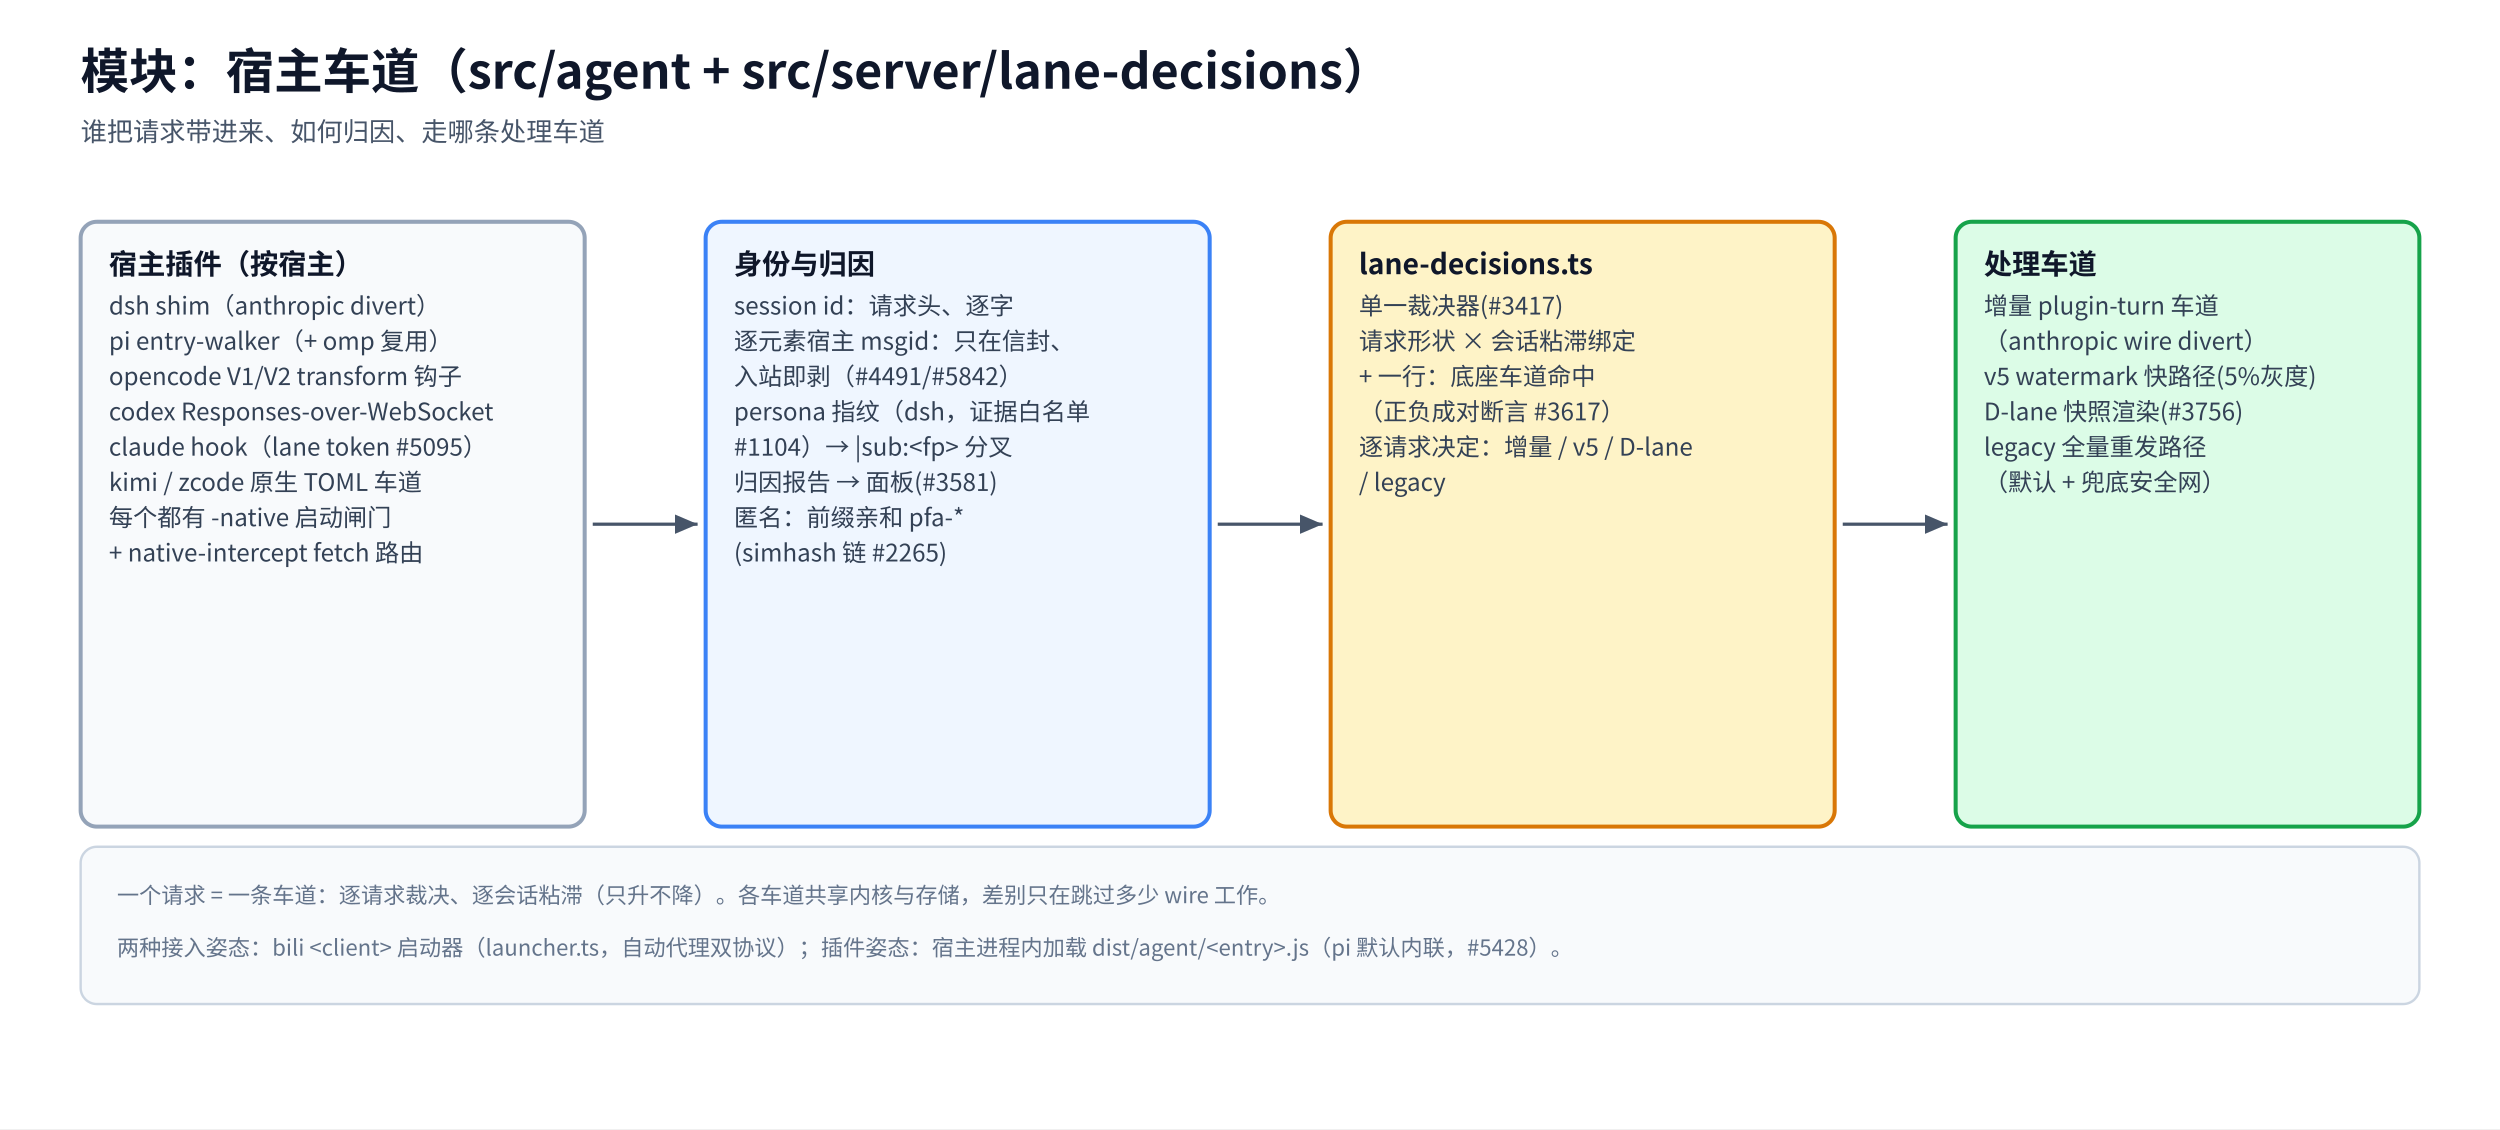
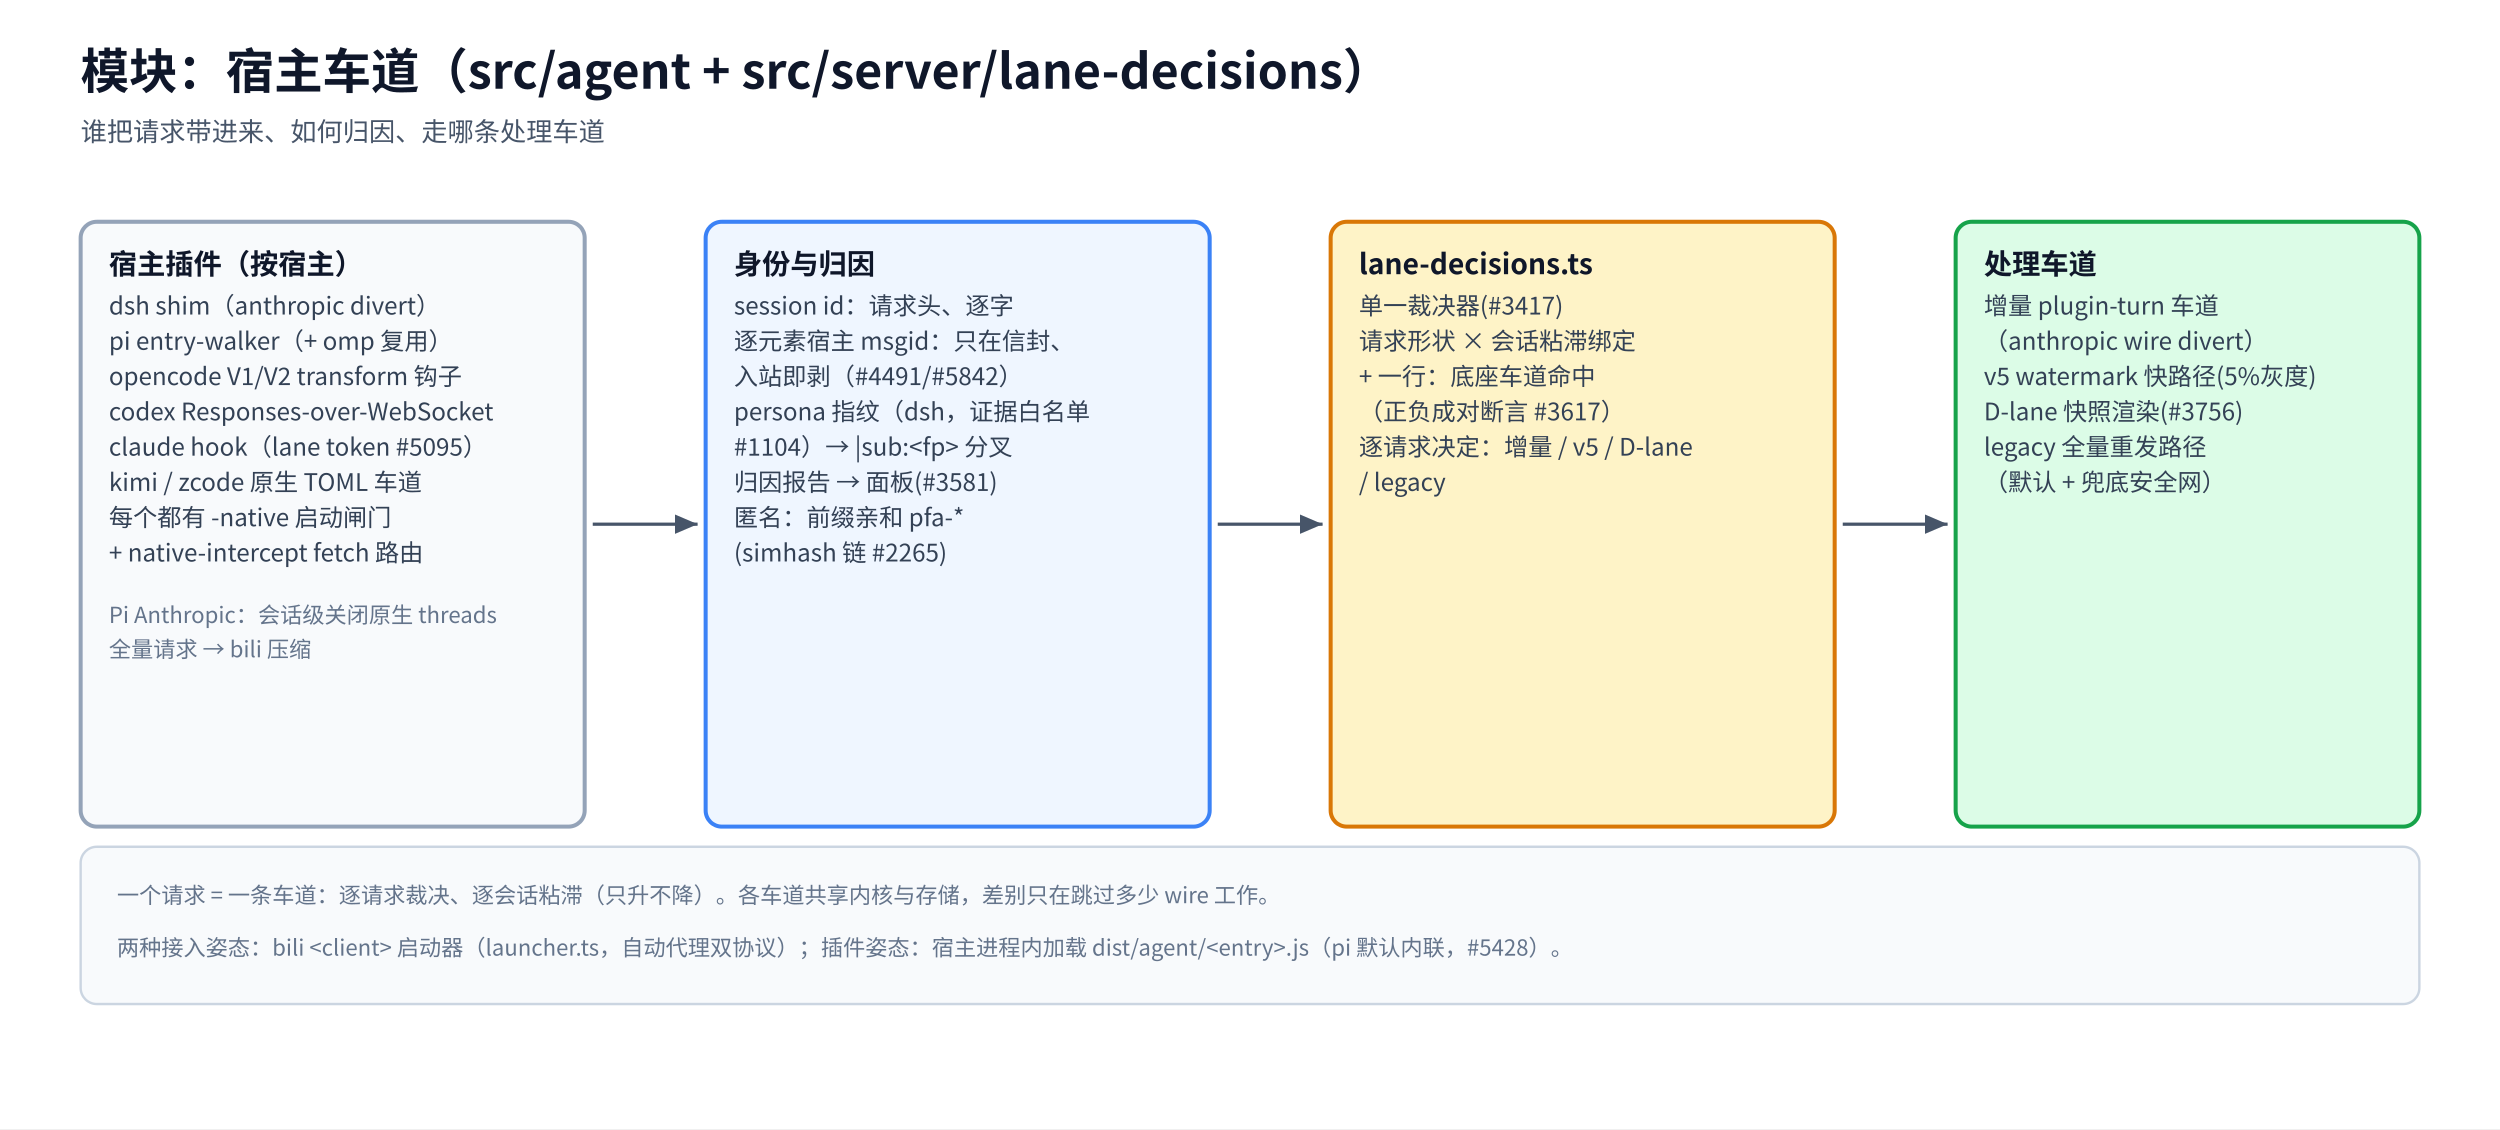
<svg xmlns="http://www.w3.org/2000/svg" width="1240" height="560" viewBox="0 0 1240 560">
  <style>text{font-family:'Noto Sans CJK SC','Droid Sans Fallback',sans-serif;}.tt{font-size:24px;font-weight:700;fill:#0f172a;}.sub{font-size:13px;fill:#475569;}.h{font-size:14px;font-weight:700;fill:#0f172a;}.b{font-size:12px;fill:#334155;}.s{font-size:11px;fill:#64748b;}.leg{font-size:11.5px;fill:#475569;}.warn{font-size:12px;fill:#b91c1c;}.num{font-size:11px;font-weight:700;fill:#fff;}</style>
  <defs>
    <marker id="ar" markerWidth="8" markerHeight="8" refX="7" refY="3" orient="auto">
      <path d="M0,0 L7,3 L0,6 z" fill="#475569" />
    </marker>
    <marker id="argr" markerWidth="8" markerHeight="8" refX="7" refY="3" orient="auto">
      <path d="M0,0 L7,3 L0,6 z" fill="#059669" />
    </marker>
  </defs>
  <rect width="1240" height="560" fill="#ffffff" />
  <rect x="40" y="110" width="250" height="300" rx="8" fill="#f8fafc" stroke="#94a3b8" stroke-width="2" />
  <rect x="350" y="110" width="250" height="300" rx="8" fill="#eff6ff" stroke="#3b82f6" stroke-width="2" />
  <rect x="660" y="110" width="250" height="300" rx="8" fill="#fef3c7" stroke="#d97706" stroke-width="2" />
  <rect x="970" y="110" width="230" height="300" rx="8" fill="#dcfce7" stroke="#16a34a" stroke-width="2" />
  <rect x="40" y="420" width="1160" height="78" rx="8" fill="#f8fafc" stroke="#cbd5e1" stroke-width="1.2" />
  <line x1="294" y1="260" x2="346" y2="260" stroke="#475569" stroke-width="1.6" marker-end="url(#ar)" />
  <line x1="604" y1="260" x2="656" y2="260" stroke="#475569" stroke-width="1.6" marker-end="url(#ar)" />
  <line x1="914" y1="260" x2="966" y2="260" stroke="#475569" stroke-width="1.6" marker-end="url(#ar)" />
  <text x="40" y="44" class="tt">模块：宿主车道（src/agent + src/server/lane-decisions）</text>
  <text x="40" y="70" class="sub">谁把请求带进来、如何归因、走哪条处理车道</text>
  <text x="54" y="136" class="h">宿主插件（按宿主）</text>
  <text x="54" y="156" class="b">dsh shim（anthropic divert）</text>
  <text x="54" y="173.5" class="b">pi entry-walker（+ omp 复用）</text>
  <text x="54" y="191" class="b">opencode V1/V2 transform 钩子</text>
  <text x="54" y="208.5" class="b">codex Responses-over-WebSocket</text>
  <text x="54" y="226" class="b">claude hook（lane token #5095）</text>
  <text x="54" y="243.5" class="b">kimi / zcode 原生 TOML 车道</text>
  <text x="54" y="261" class="b">每个都有 -native 启动闸门</text>
  <text x="54" y="278.5" class="b">+ native-intercept fetch 路由</text>
+   <text x="54" y="309" class="s">Pi Anthropic：会话级关闭原生 threads</text>
+   <text x="54" y="326" class="s">全量请求 → bili 压缩</text>
  <text x="364" y="136" class="h">身份与归因</text>
  <text x="364" y="156" class="b">session id：请求头、逐字</text>
  <text x="364" y="173.5" class="b">逐元素宿主 msgid：只在信封、</text>
  <text x="364" y="191" class="b">入站即剥（#4491/#5842）</text>
  <text x="364" y="208.5" class="b">persona 指纹（dsh，证据白名单</text>
  <text x="364" y="226" class="b">#1104）→ |sub:&lt;fp&gt; 分叉</text>
  <text x="364" y="243.5" class="b">归因报告 → 面板(#3581)</text>
  <text x="364" y="261" class="b">匿名：前缀亲和 pfa-*</text>
  <text x="364" y="278.5" class="b">(simhash 链 #2265)</text>
  <text x="674" y="136" class="h">lane-decisions.ts</text>
  <text x="674" y="156" class="b">单一裁决器(#3417)</text>
  <text x="674" y="173.5" class="b">请求形状 × 会话粘滞绑定</text>
  <text x="674" y="191" class="b">+ 一行：底座车道命中</text>
  <text x="674" y="208.5" class="b">（正负成对断言 #3617）</text>
  <text x="674" y="226" class="b">逐请求决定：增量 / v5 / D-lane</text>
  <text x="674" y="243.5" class="b">/ legacy</text>
  <text x="984" y="136" class="h">处理车道</text>
  <text x="984" y="156" class="b">增量 plugin-turn 车道</text>
  <text x="984" y="173.5" class="b">（anthropic wire divert）</text>
  <text x="984" y="191" class="b">v5 watermark 快路径(5%灰度)</text>
  <text x="984" y="208.5" class="b">D-lane 快照渲染(#3756)</text>
  <text x="984" y="226" class="b">legacy 全量重发路径</text>
  <text x="984" y="243.5" class="b">（默认 + 兜底安全网）</text>
  <text x="58" y="448" class="s">一个请求 = 一条车道：逐请求裁决、逐会话粘滞（只升不降）。各车道共享内核与存储，差别只在跳过多少 wire 工作。</text>
  <text x="58" y="474" class="s">两种接入姿态：bili &lt;client&gt; 启动器（launcher.ts，自动代理双协议）；插件姿态：宿主进程内加载 dist/agent/&lt;entry&gt;.js（pi 默认内联，#5428）。</text>
</svg>
